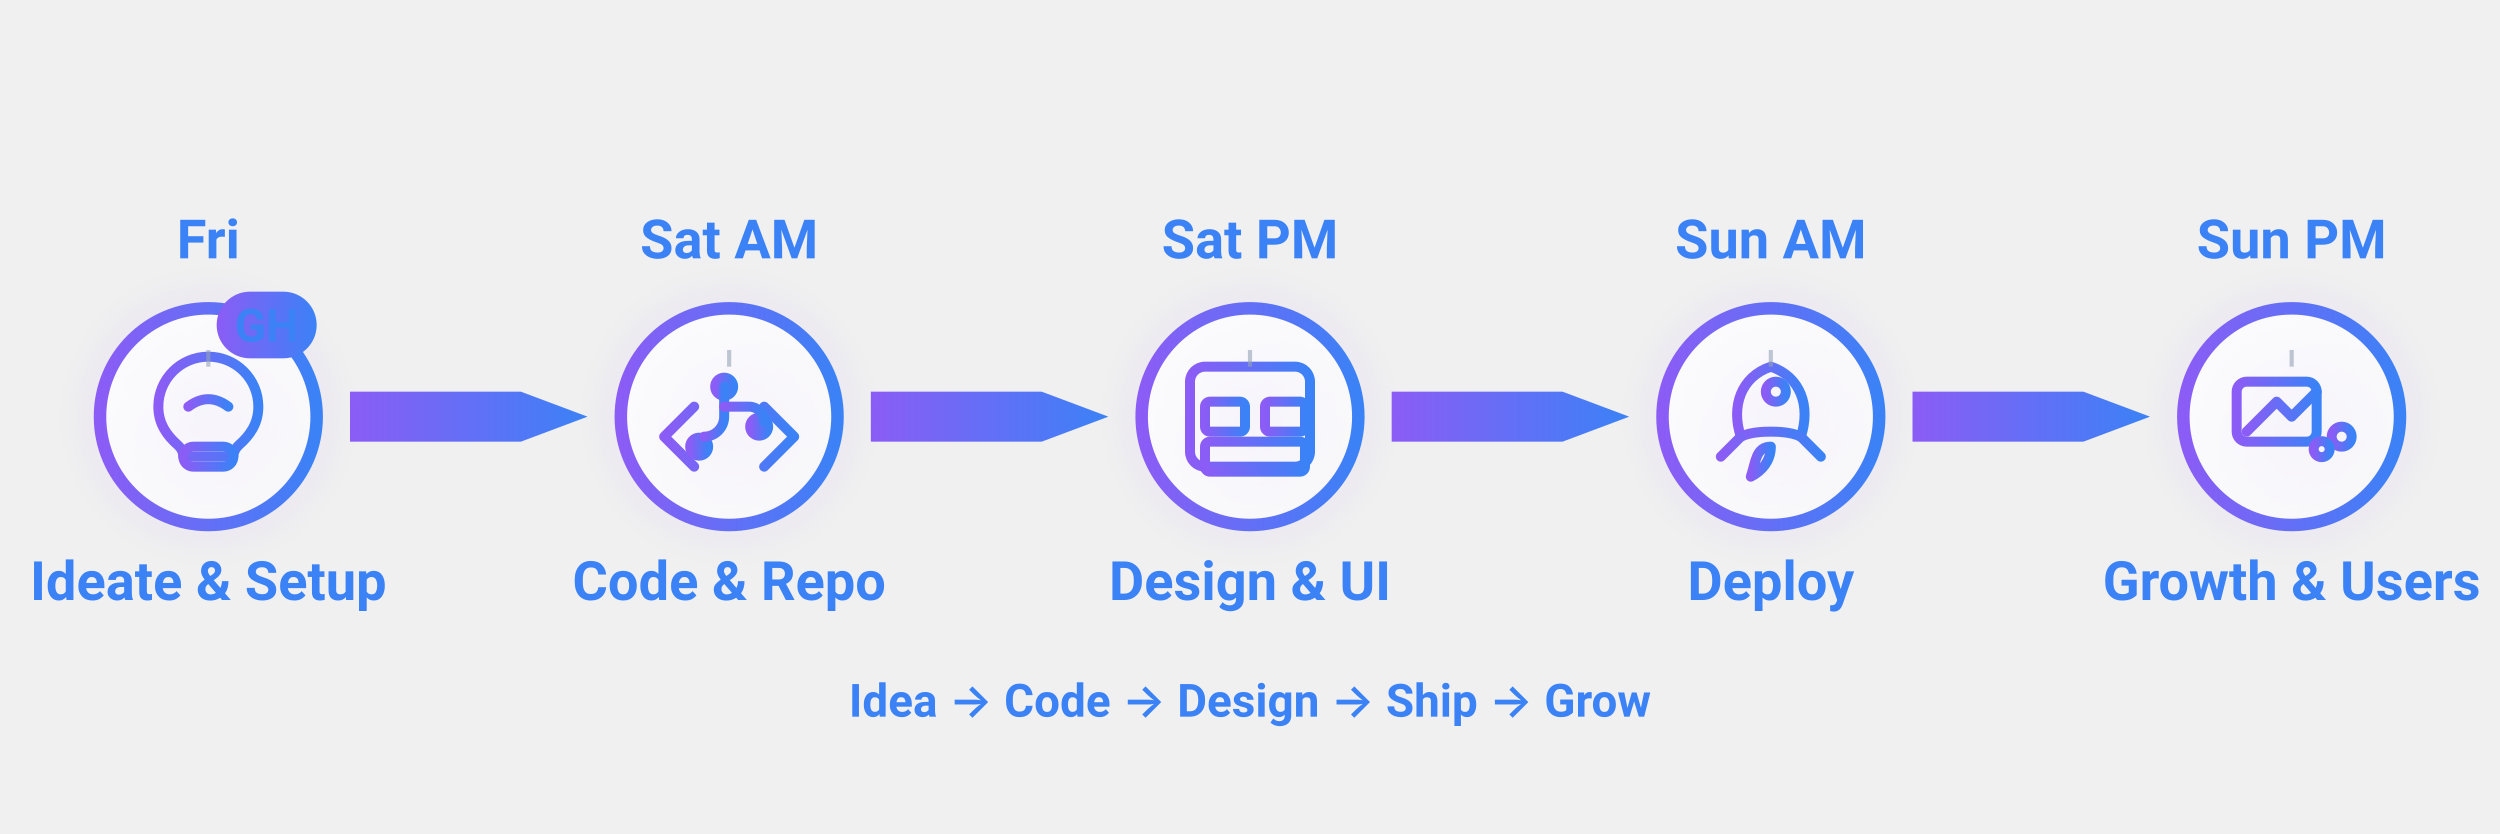
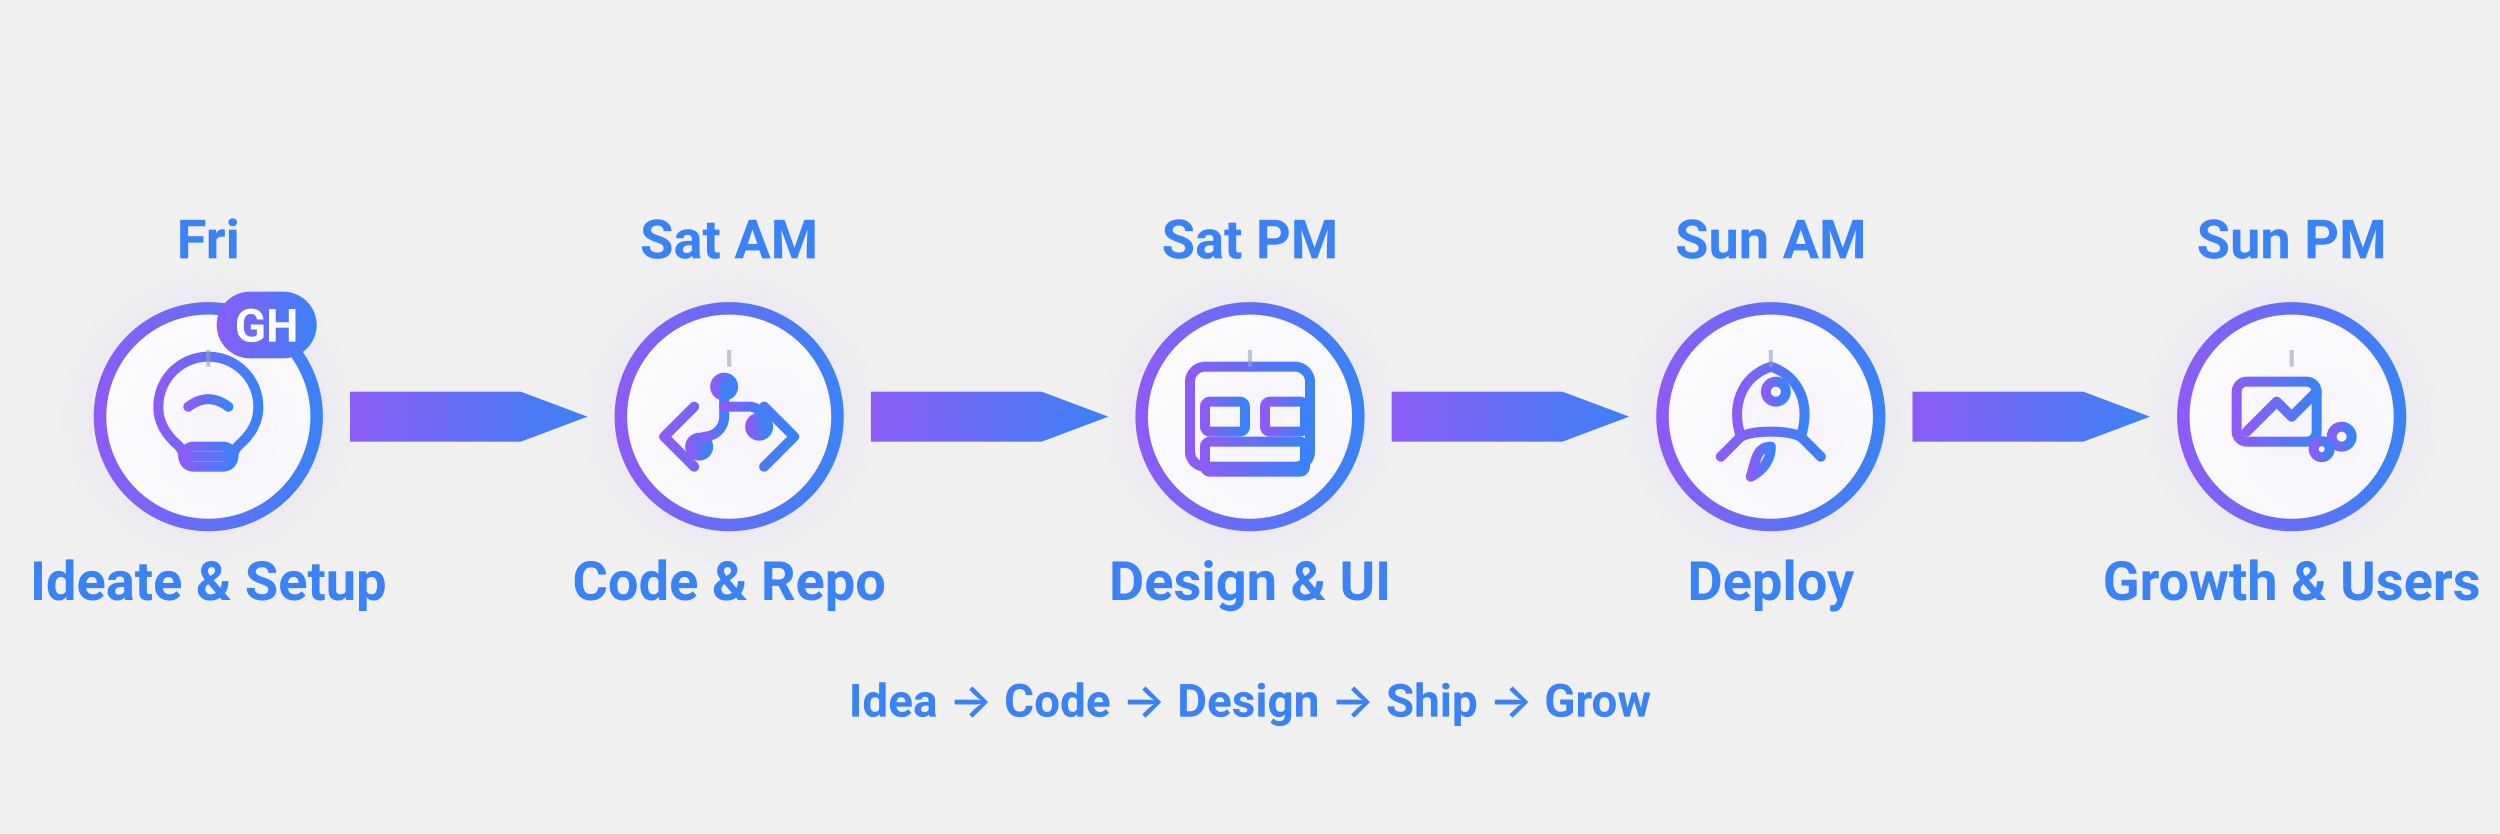
<svg xmlns="http://www.w3.org/2000/svg" width="600" height="200" viewBox="0 0 600 200" role="img" aria-label="Weekend maker timeline from Friday to Sunday with five stages">
  <defs>
    <linearGradient id="gradPB" x1="0%" y1="0%" x2="100%" y2="0%">
      <stop offset="0%" stop-color="#8b5cf6" />
      <stop offset="100%" stop-color="#3b82f6" />
    </linearGradient>
    <linearGradient id="nodeFill" x1="0%" y1="0%" x2="100%" y2="100%">
      <stop offset="0%" stop-color="#ffffff" stop-opacity="0.85" />
      <stop offset="100%" stop-color="#ffffff" stop-opacity="0.65" />
    </linearGradient>
    <radialGradient id="glow" cx="50%" cy="50%" r="50%">
      <stop offset="0%" stop-color="#8b5cf6" stop-opacity="0.18" />
      <stop offset="100%" stop-color="#8b5cf6" stop-opacity="0" />
    </radialGradient>
    <style>
      .time  { font: 700 13px ui-sans-serif, system-ui, -apple-system, "Segoe UI", Roboto, Inter, Arial, sans-serif; fill:#3b82f6; }
      .label { font: 600 13px ui-sans-serif, system-ui, -apple-system, "Segoe UI", Roboto, Inter, Arial, sans-serif; fill:#3b82f6; }
      .mini  { font: 600 11px ui-sans-serif, system-ui, -apple-system, "Segoe UI", Roboto, Inter, Arial, sans-serif; fill:#3b82f6; }
      .line  { stroke:url(#gradPB); stroke-width:6; stroke-linecap:round; vector-effect:non-scaling-stroke; opacity:0.25; }
      .node  { fill:url(#nodeFill); stroke:url(#gradPB); stroke-width:3; }
      .icon  { fill:none; stroke:url(#gradPB); stroke-width:2; stroke-linecap:round; stroke-linejoin:round; vector-effect:non-scaling-stroke; }
      .arrow { fill:url(#gradPB); }
    </style>
  </defs>
  <line x1="50" y1="100" x2="550" y2="100" class="line" />
  <polygon class="arrow" points="84,94 125,94 141,100 125,106 84,106" />
  <polygon class="arrow" points="209,94 250,94 266,100 250,106 209,106" />
  <polygon class="arrow" points="334,94 375,94 391,100 375,106 334,106" />
  <polygon class="arrow" points="459,94 500,94 516,100 500,106 459,106" />
  <g transform="translate(50,100)">
+     <text class="time" text-anchor="middle" x="0" y="-38">Fri</text>
    <circle cx="0" cy="0" r="36" fill="url(#glow)" />
    <circle cx="0" cy="0" r="26" class="node" />
    <g class="icon" transform="translate(0,0) scale(1.2)">
      <path d="M0,-12 a10,10 0 0 1 10,10 c0,3.5 -1.8,5.8 -3.8,7.6 -0.8,0.7 -1.2,1.6 -1.2,2.4 h-10 c0-0.9 -0.4-1.7 -1.2-2.4 -2-1.8 -3.8-4.1 -3.8-7.6 a10,10 0 0 1 10-10z" />
      <path d="M-4,-2 q4,-3 8,0" />
      <rect x="-5" y="6" width="10" height="4" rx="2" ry="2" />
      <line x1="-4" y1="8" x2="4" y2="8" />
    </g>
    <g transform="translate(14,-22)">
      <rect x="-12" y="-8" width="24" height="16" rx="8" fill="url(#gradPB)" />
-       <text x="0" y="4" text-anchor="middle" class="mini" fill="#ffffff">GH</text>
+       <text x="0" y="4" text-anchor="middle" class="mini" style="fill:#ffffff">GH</text>
    </g>
-     <text class="time" text-anchor="middle" x="0" y="-38">Fri</text>
    <text class="label" text-anchor="middle" x="0" y="44">Ideate &amp; Setup</text>
  </g>
  <g transform="translate(175,100)">
    <circle cx="0" cy="0" r="36" fill="url(#glow)" />
    <circle cx="0" cy="0" r="26" class="node" />
    <g class="icon" transform="scale(1.2)">
      <path d="M-7,-2 l-6,6 M-13,4 l6,6 M7,-2 l6,6 M13,4 l-6,6" />
      <circle cx="-1" cy="-6" r="1.8" fill="url(#gradPB)" />
      <circle cx="6" cy="2" r="1.8" fill="url(#gradPB)" />
      <circle cx="-6" cy="6" r="1.8" fill="url(#gradPB)" />
      <path d="M-1,-6 v6 a4,4 0 0 1 -4,4" />
      <path d="M-1,-2 h5 a3,3 0 0 1 3,3" />
    </g>
    <text class="time" text-anchor="middle" x="0" y="-38">Sat AM</text>
    <text class="label" text-anchor="middle" x="0" y="44">Code &amp; Repo</text>
  </g>
  <g transform="translate(300,100)">
    <circle cx="0" cy="0" r="36" fill="url(#glow)" />
    <circle cx="0" cy="0" r="26" class="node" />
    <g class="icon" transform="scale(1.2)">
      <rect x="-12" y="-10" width="24" height="20" rx="3" />
      <line x1="-12" y1="-6" x2="12" y2="-6" />
      <rect x="-9" y="-3" width="8" height="6" rx="1" />
      <rect x="3" y="-3" width="8" height="6" rx="1" />
      <rect x="-9" y="5" width="20" height="6" rx="1" />
    </g>
    <text class="time" text-anchor="middle" x="0" y="-38">Sat PM</text>
    <text class="label" text-anchor="middle" x="0" y="44">Design &amp; UI</text>
  </g>
  <g transform="translate(425,100)">
    <circle cx="0" cy="0" r="36" fill="url(#glow)" />
    <circle cx="0" cy="0" r="26" class="node" />
    <g class="icon" transform="scale(1.2)">
      <path d="M0,-10 c6,2 8,8 6,14 -2,-1 -5,-1 -6,-1 -1,0 -4,0 -6,1 -2,-6 0,-12 6,-14z" />
      <circle cx="1" cy="-5" r="2" />
      <path d="M-6,4 l-4,4 M6,4 l4,4" />
      <path d="M0,6 c0,3 -2,5 -4,6 1,-3 1,-6 4,-6z" />
    </g>
    <text class="time" text-anchor="middle" x="0" y="-38">Sun AM</text>
    <text class="label" text-anchor="middle" x="0" y="44">Deploy</text>
  </g>
  <g transform="translate(550,100)">
    <circle cx="0" cy="0" r="36" fill="url(#glow)" />
    <circle cx="0" cy="0" r="26" class="node" />
    <g class="icon" transform="scale(1.2)">
      <rect x="-11" y="-7" width="16" height="12" rx="2" />
      <path d="M-9,3 l6,-6 l3,3 l5,-5" />
      <path d="M5,-5 v-3" />
      <path d="M5,-8 l3,0" />
      <circle cx="10" cy="4" r="2" />
      <circle cx="6" cy="6.5" r="1.6" />
    </g>
    <text class="time" text-anchor="middle" x="0" y="-38">Sun PM</text>
    <text class="label" text-anchor="middle" x="0" y="44">Growth &amp; Users</text>
  </g>
  <g stroke="#94a3b8" stroke-width="1" opacity="0.6">
    <line x1="50" y1="88" x2="50" y2="84" />
    <line x1="175" y1="88" x2="175" y2="84" />
    <line x1="300" y1="88" x2="300" y2="84" />
    <line x1="425" y1="88" x2="425" y2="84" />
    <line x1="550" y1="88" x2="550" y2="84" />
  </g>
  <text x="300" y="172" text-anchor="middle" class="mini">Idea → Code → Design → Ship → Grow</text>
</svg>
